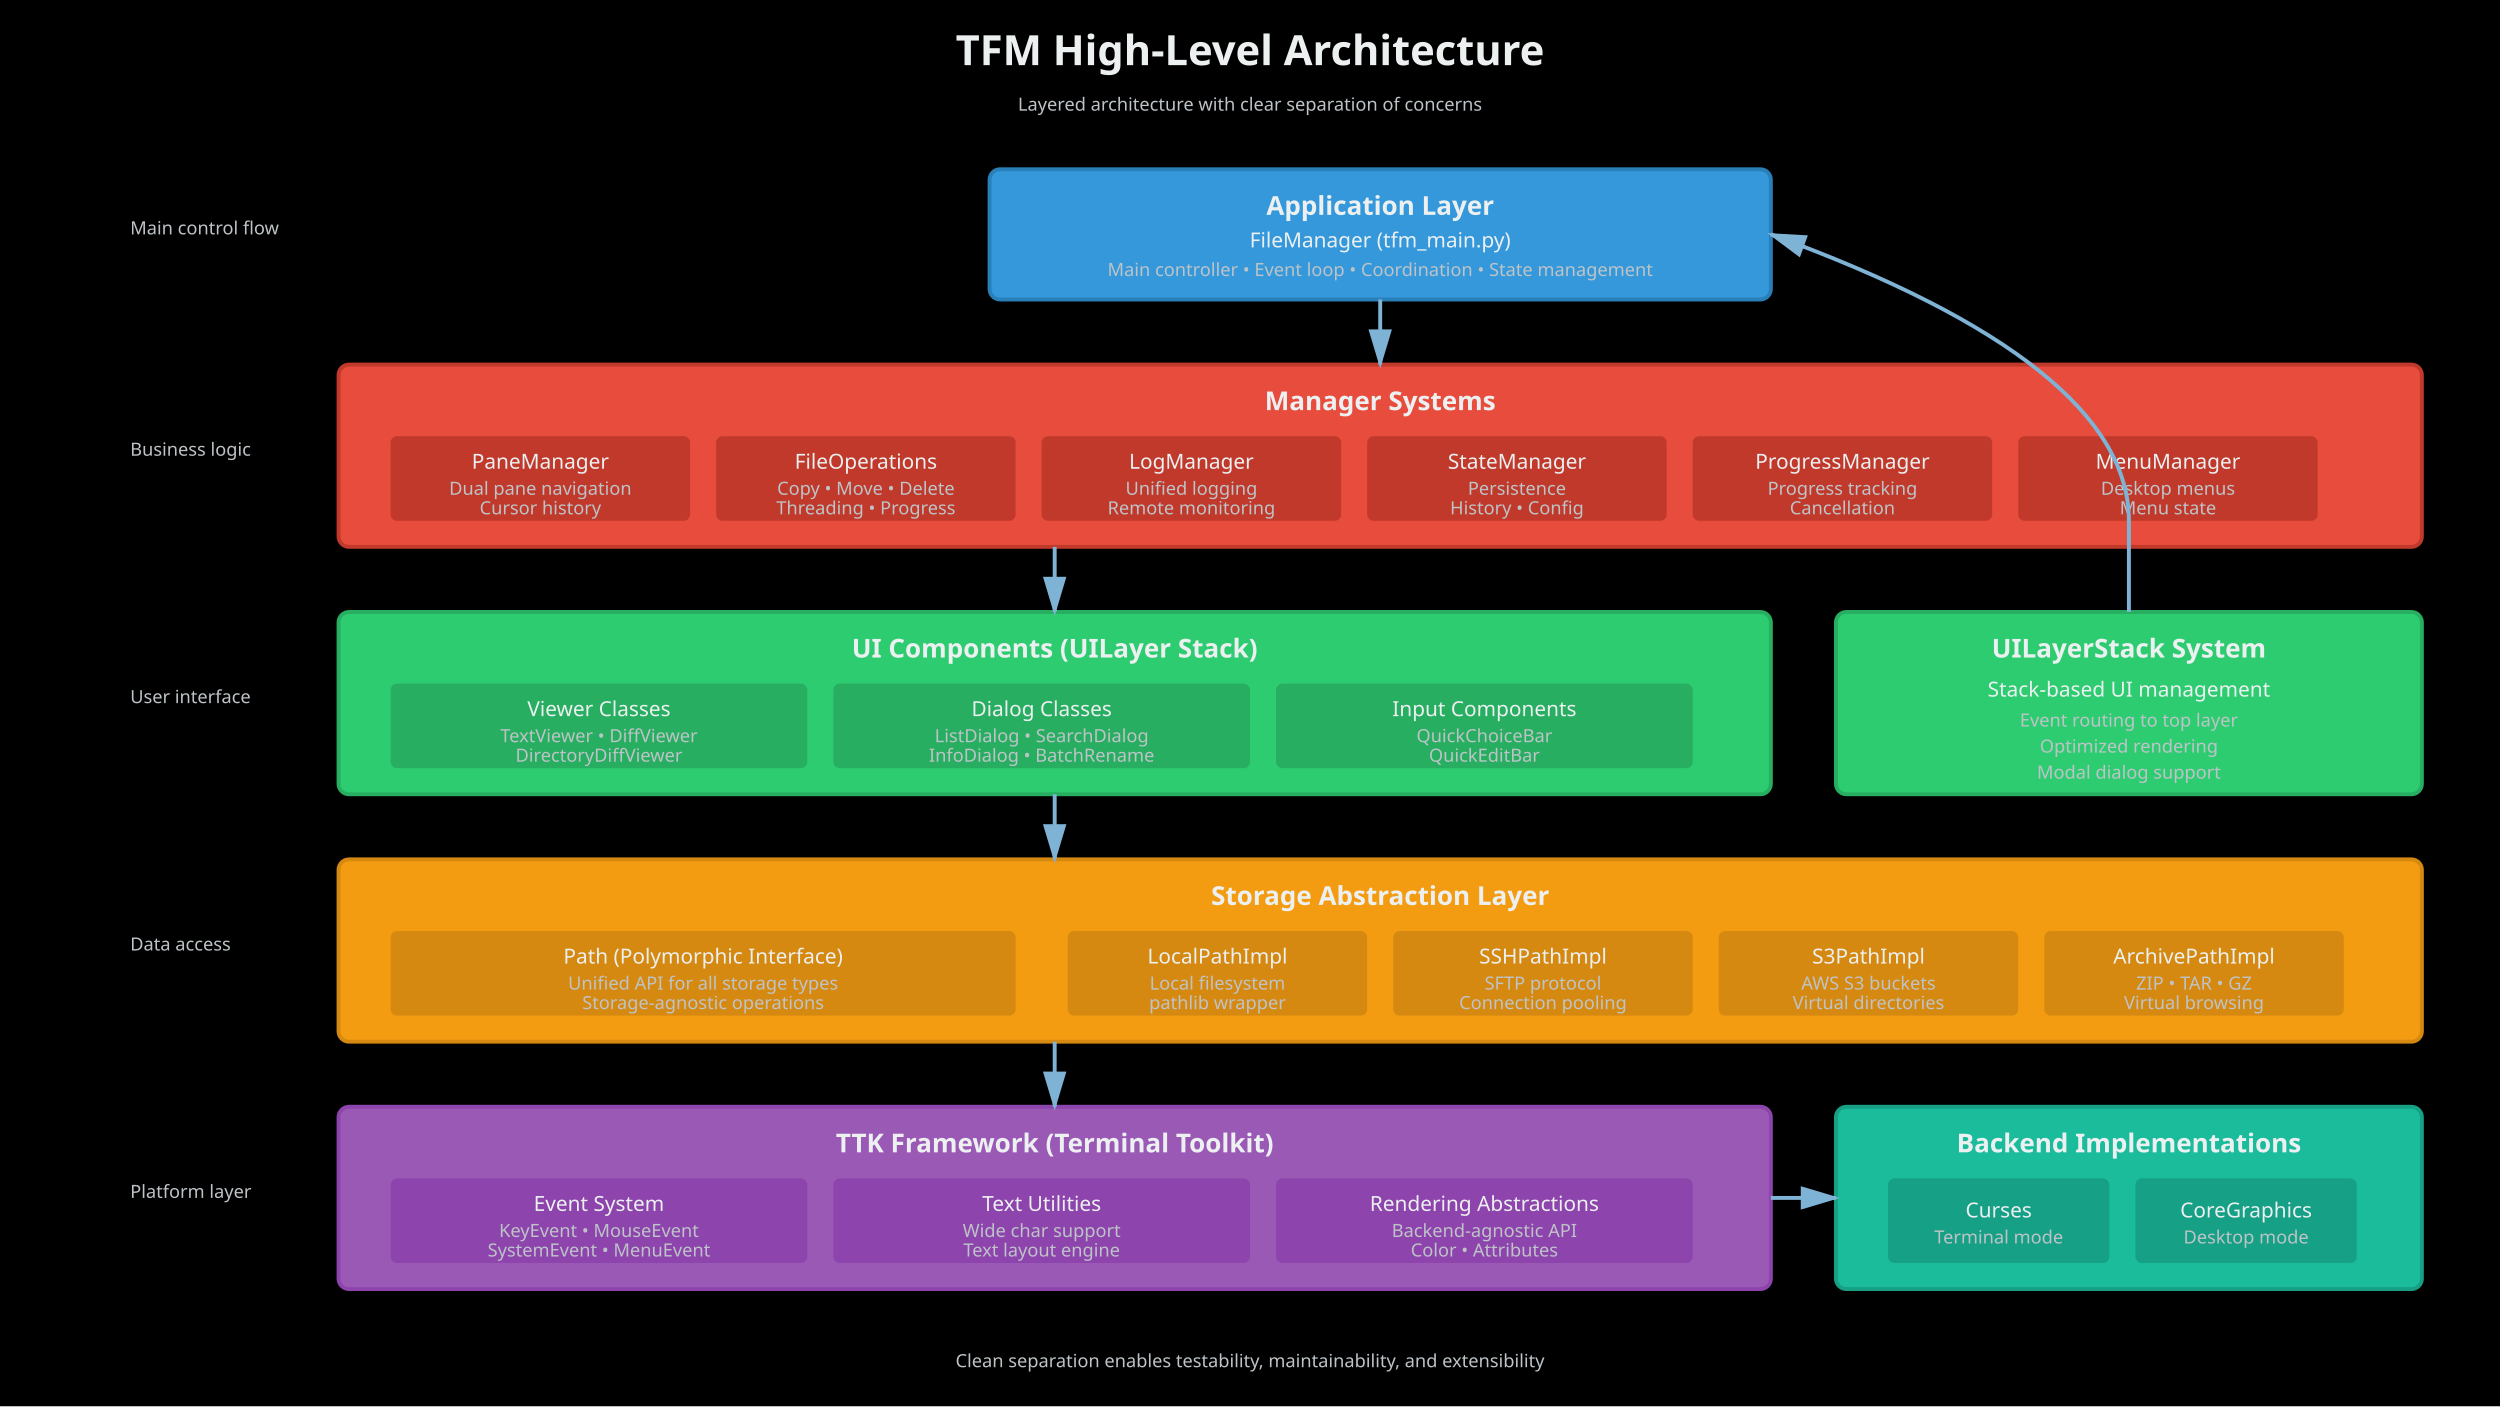
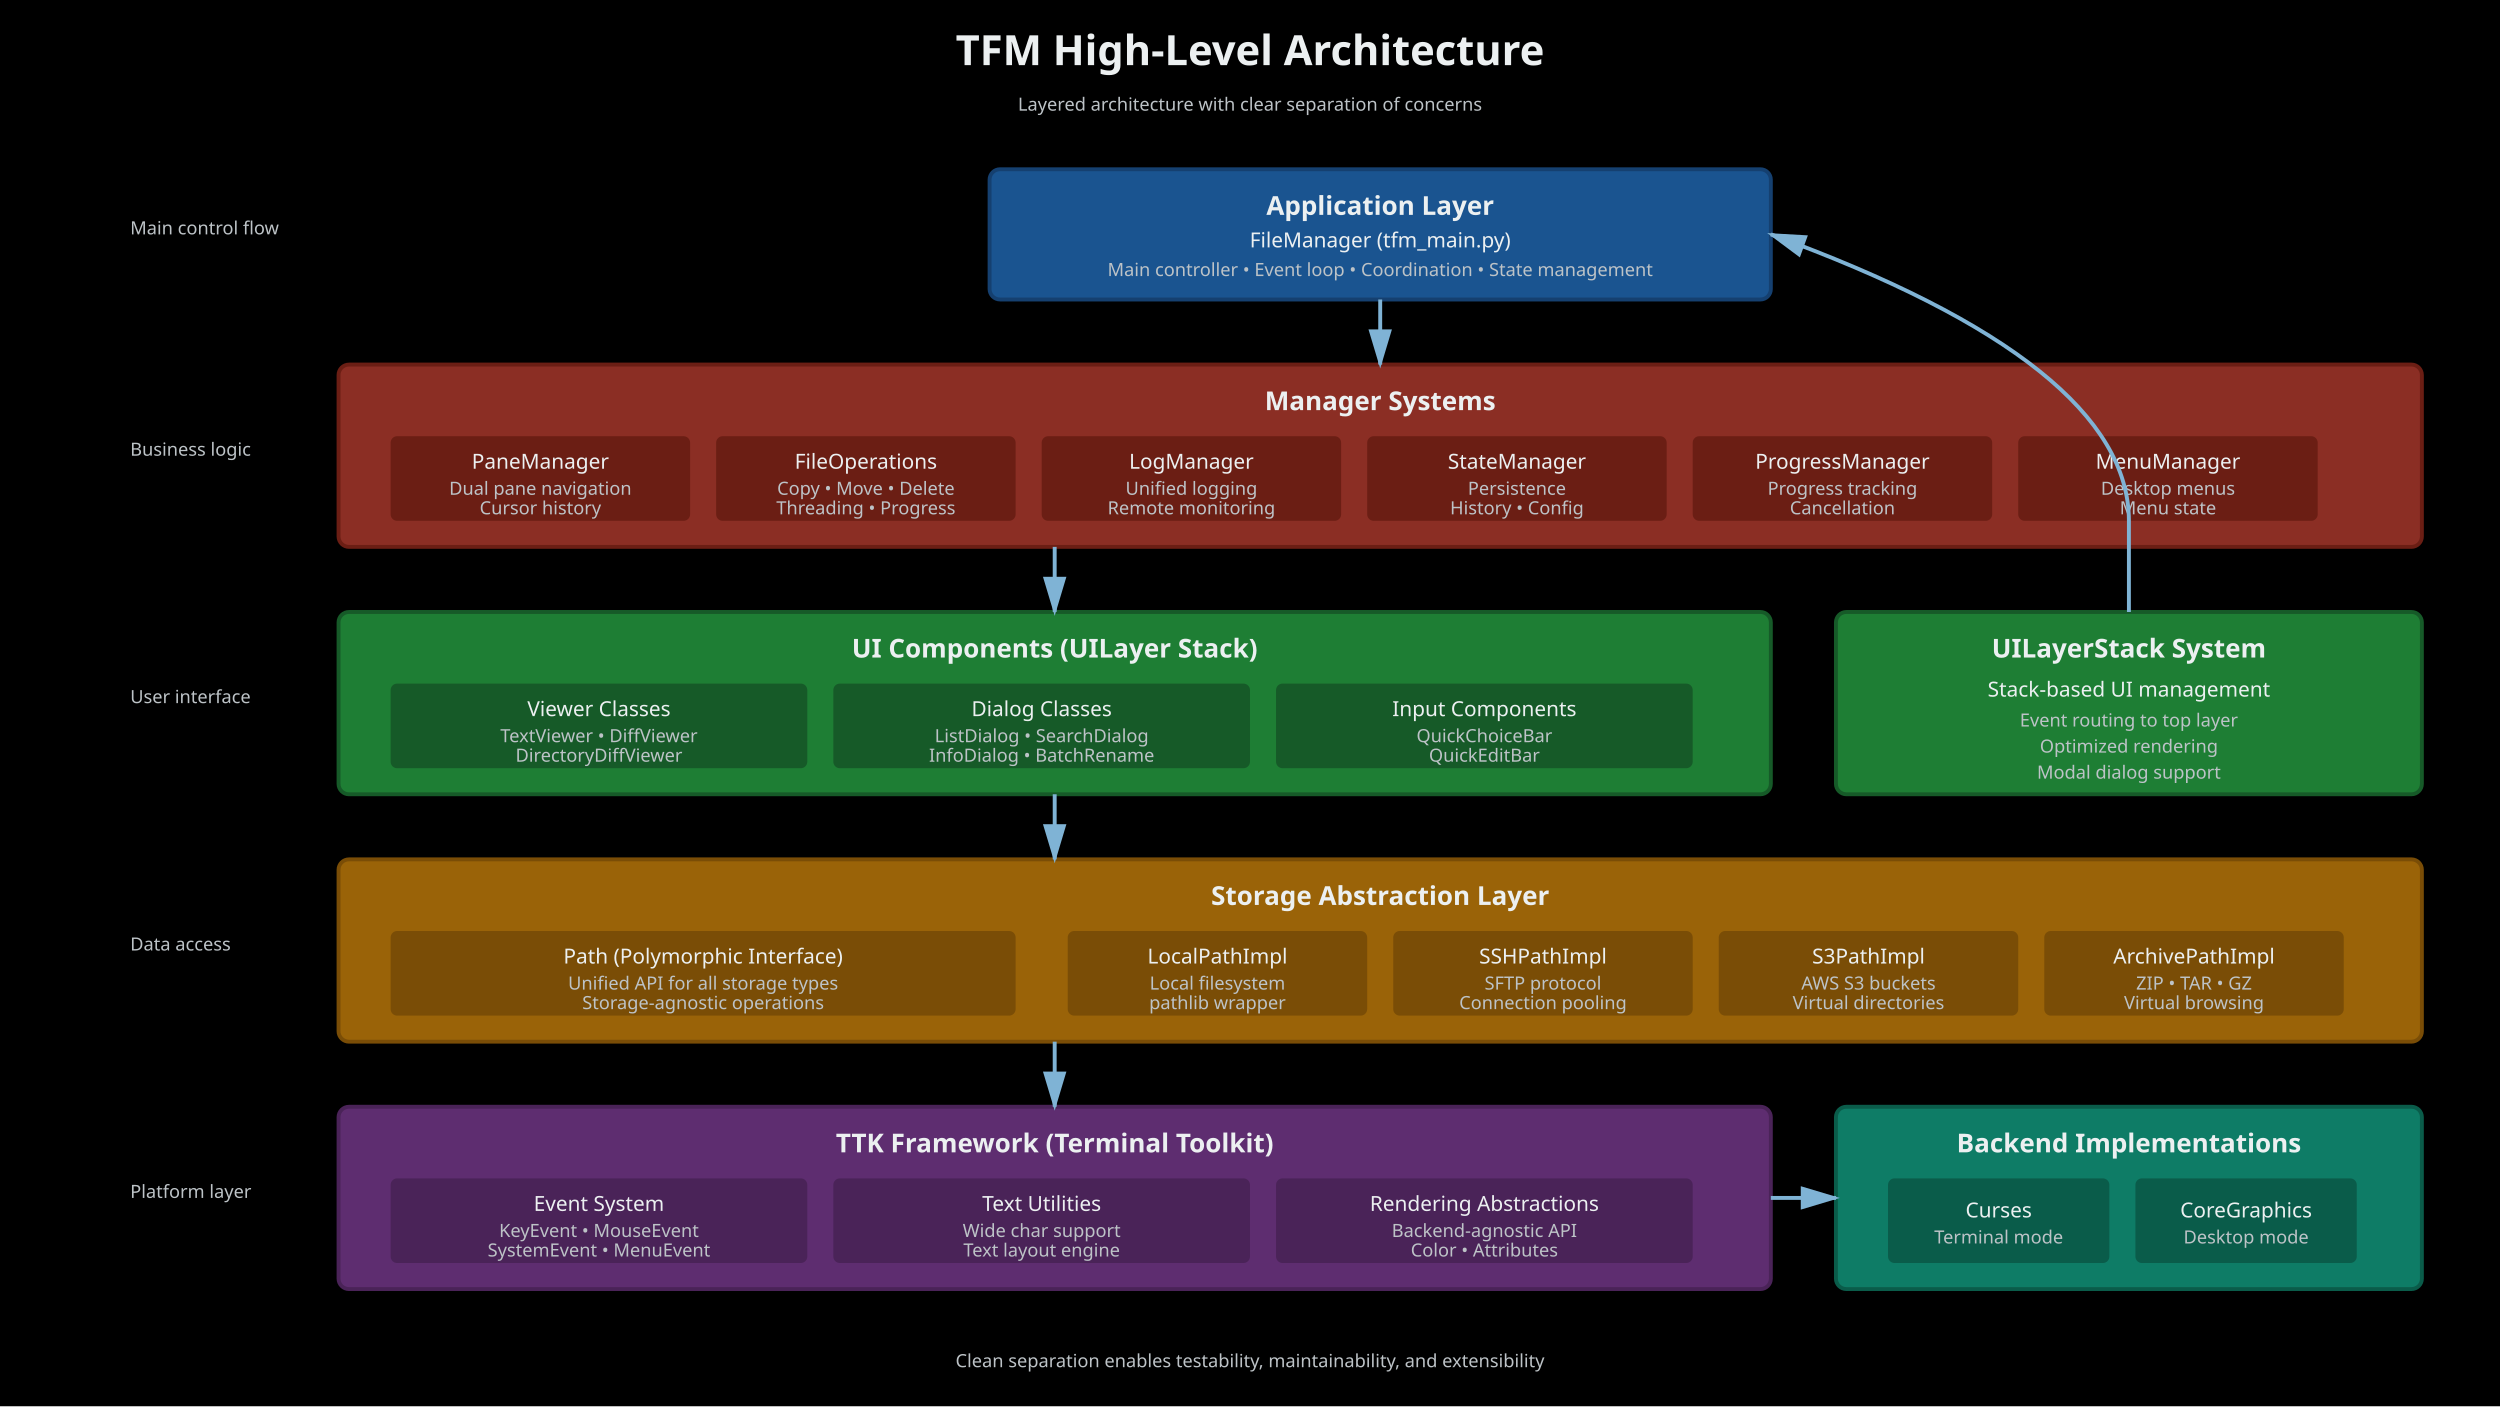
<svg xmlns="http://www.w3.org/2000/svg" viewBox="0 0 1920 1080" width="1920" height="1080" version="1.1">
  <defs>
    <style type="text/css">
      
      .title { font: bold 32px sans-serif; fill: #ecf0f1; }
      .subtitle { font: bold 20px sans-serif; fill: #ecf0f1; }
      .label { font: 16px sans-serif; fill: #ecf0f1; }
      .small-label { font: 14px sans-serif; fill: #bdc3c7; }
      
-       .app-layer { fill: #3498db; stroke: #2980b9; stroke-width: 3; }
-       .manager-layer { fill: #e74c3c; stroke: #c0392b; stroke-width: 3; }
-       .ui-layer { fill: #2ecc71; stroke: #27ae60; stroke-width: 3; }
-       .storage-layer { fill: #f39c12; stroke: #d68910; stroke-width: 3; }
-       .ttk-layer { fill: #9b59b6; stroke: #8e44ad; stroke-width: 3; }
-       .backend-layer { fill: #1abc9c; stroke: #16a085; stroke-width: 3; }
+       .app-layer { fill: #1a5490; stroke: #154070; stroke-width: 3; }
+       .manager-layer { fill: #8b2e24; stroke: #6b1e14; stroke-width: 3; }
+       .ui-layer { fill: #1e7e34; stroke: #165a28; stroke-width: 3; }
+       .storage-layer { fill: #9a6308; stroke: #7a4d06; stroke-width: 3; }
+       .ttk-layer { fill: #5e2d70; stroke: #4a2358; stroke-width: 3; }
+       .backend-layer { fill: #0e7c66; stroke: #0a5c4a; stroke-width: 3; }
      
      .arrow { stroke: #7fb3d5; stroke-width: 3; fill: none; marker-end: url(#arrowhead); }
      .data-flow { stroke: #95a5a6; stroke-width: 2; fill: none; stroke-dasharray: 8,4; }
      
    </style>
    <marker id="arrowhead" markerWidth="10" markerHeight="10" refX="9" refY="3" orient="auto">
      <polygon points="0 0, 10 3, 0 6" fill="#7fb3d5" />
    </marker>
  </defs>
  <rect width="1920" height="1080" fill="#000000" />
  <text x="960" y="50" text-anchor="middle" class="title">TFM High-Level Architecture</text>
  <text x="960" y="85" text-anchor="middle" class="small-label">Layered architecture with clear separation of concerns</text>
  <g transform="translate(760, 130)">
    <rect x="0" y="0" width="600" height="100" class="app-layer" rx="8" />
    <text x="300" y="35" text-anchor="middle" class="subtitle">Application Layer</text>
    <text x="300" y="60" text-anchor="middle" class="label">FileManager (tfm_main.py)</text>
    <text x="300" y="82" text-anchor="middle" class="small-label">Main controller • Event loop • Coordination • State management</text>
  </g>
  <g transform="translate(260, 280)">
    <rect x="0" y="0" width="1600" height="140" class="manager-layer" rx="8" />
    <text x="800" y="35" text-anchor="middle" class="subtitle">Manager Systems</text>
    <g transform="translate(40, 55)">
-       <rect x="0" y="0" width="230" height="65" fill="#c0392b" rx="5" />
+       <rect x="0" y="0" width="230" height="65" fill="#6b1e14" rx="5" />
      <text x="115" y="25" text-anchor="middle" class="label">PaneManager</text>
      <text x="115" y="45" text-anchor="middle" class="small-label">Dual pane navigation</text>
      <text x="115" y="60" text-anchor="middle" class="small-label">Cursor history</text>
    </g>
    <g transform="translate(290, 55)">
-       <rect x="0" y="0" width="230" height="65" fill="#c0392b" rx="5" />
+       <rect x="0" y="0" width="230" height="65" fill="#6b1e14" rx="5" />
      <text x="115" y="25" text-anchor="middle" class="label">FileOperations</text>
      <text x="115" y="45" text-anchor="middle" class="small-label">Copy • Move • Delete</text>
      <text x="115" y="60" text-anchor="middle" class="small-label">Threading • Progress</text>
    </g>
    <g transform="translate(540, 55)">
-       <rect x="0" y="0" width="230" height="65" fill="#c0392b" rx="5" />
+       <rect x="0" y="0" width="230" height="65" fill="#6b1e14" rx="5" />
      <text x="115" y="25" text-anchor="middle" class="label">LogManager</text>
      <text x="115" y="45" text-anchor="middle" class="small-label">Unified logging</text>
      <text x="115" y="60" text-anchor="middle" class="small-label">Remote monitoring</text>
    </g>
    <g transform="translate(790, 55)">
-       <rect x="0" y="0" width="230" height="65" fill="#c0392b" rx="5" />
+       <rect x="0" y="0" width="230" height="65" fill="#6b1e14" rx="5" />
      <text x="115" y="25" text-anchor="middle" class="label">StateManager</text>
      <text x="115" y="45" text-anchor="middle" class="small-label">Persistence</text>
      <text x="115" y="60" text-anchor="middle" class="small-label">History • Config</text>
    </g>
    <g transform="translate(1040, 55)">
-       <rect x="0" y="0" width="230" height="65" fill="#c0392b" rx="5" />
+       <rect x="0" y="0" width="230" height="65" fill="#6b1e14" rx="5" />
      <text x="115" y="25" text-anchor="middle" class="label">ProgressManager</text>
      <text x="115" y="45" text-anchor="middle" class="small-label">Progress tracking</text>
      <text x="115" y="60" text-anchor="middle" class="small-label">Cancellation</text>
    </g>
    <g transform="translate(1290, 55)">
-       <rect x="0" y="0" width="230" height="65" fill="#c0392b" rx="5" />
+       <rect x="0" y="0" width="230" height="65" fill="#6b1e14" rx="5" />
      <text x="115" y="25" text-anchor="middle" class="label">MenuManager</text>
      <text x="115" y="45" text-anchor="middle" class="small-label">Desktop menus</text>
      <text x="115" y="60" text-anchor="middle" class="small-label">Menu state</text>
    </g>
  </g>
  <g transform="translate(260, 470)">
    <rect x="0" y="0" width="1100" height="140" class="ui-layer" rx="8" />
    <text x="550" y="35" text-anchor="middle" class="subtitle">UI Components (UILayer Stack)</text>
    <g transform="translate(40, 55)">
-       <rect x="0" y="0" width="320" height="65" fill="#27ae60" rx="5" />
+       <rect x="0" y="0" width="320" height="65" fill="#165a28" rx="5" />
      <text x="160" y="25" text-anchor="middle" class="label">Viewer Classes</text>
      <text x="160" y="45" text-anchor="middle" class="small-label">TextViewer • DiffViewer</text>
      <text x="160" y="60" text-anchor="middle" class="small-label">DirectoryDiffViewer</text>
    </g>
    <g transform="translate(380, 55)">
-       <rect x="0" y="0" width="320" height="65" fill="#27ae60" rx="5" />
+       <rect x="0" y="0" width="320" height="65" fill="#165a28" rx="5" />
      <text x="160" y="25" text-anchor="middle" class="label">Dialog Classes</text>
      <text x="160" y="45" text-anchor="middle" class="small-label">ListDialog • SearchDialog</text>
      <text x="160" y="60" text-anchor="middle" class="small-label">InfoDialog • BatchRename</text>
    </g>
    <g transform="translate(720, 55)">
-       <rect x="0" y="0" width="320" height="65" fill="#27ae60" rx="5" />
+       <rect x="0" y="0" width="320" height="65" fill="#165a28" rx="5" />
      <text x="160" y="25" text-anchor="middle" class="label">Input Components</text>
      <text x="160" y="45" text-anchor="middle" class="small-label">QuickChoiceBar</text>
      <text x="160" y="60" text-anchor="middle" class="small-label">QuickEditBar</text>
    </g>
  </g>
  <g transform="translate(1410, 470)">
    <rect x="0" y="0" width="450" height="140" class="ui-layer" rx="8" />
    <text x="225" y="35" text-anchor="middle" class="subtitle">UILayerStack System</text>
    <text x="225" y="65" text-anchor="middle" class="label">Stack-based UI management</text>
    <text x="225" y="88" text-anchor="middle" class="small-label">Event routing to top layer</text>
    <text x="225" y="108" text-anchor="middle" class="small-label">Optimized rendering</text>
    <text x="225" y="128" text-anchor="middle" class="small-label">Modal dialog support</text>
  </g>
  <g transform="translate(260, 660)">
    <rect x="0" y="0" width="1600" height="140" class="storage-layer" rx="8" />
    <text x="800" y="35" text-anchor="middle" class="subtitle">Storage Abstraction Layer</text>
    <g transform="translate(40, 55)">
-       <rect x="0" y="0" width="480" height="65" fill="#d68910" rx="5" />
+       <rect x="0" y="0" width="480" height="65" fill="#7a4d06" rx="5" />
      <text x="240" y="25" text-anchor="middle" class="label">Path (Polymorphic Interface)</text>
      <text x="240" y="45" text-anchor="middle" class="small-label">Unified API for all storage types</text>
      <text x="240" y="60" text-anchor="middle" class="small-label">Storage-agnostic operations</text>
    </g>
    <g transform="translate(560, 55)">
-       <rect x="0" y="0" width="230" height="65" fill="#d68910" rx="5" />
+       <rect x="0" y="0" width="230" height="65" fill="#7a4d06" rx="5" />
      <text x="115" y="25" text-anchor="middle" class="label">LocalPathImpl</text>
      <text x="115" y="45" text-anchor="middle" class="small-label">Local filesystem</text>
      <text x="115" y="60" text-anchor="middle" class="small-label">pathlib wrapper</text>
    </g>
    <g transform="translate(810, 55)">
-       <rect x="0" y="0" width="230" height="65" fill="#d68910" rx="5" />
+       <rect x="0" y="0" width="230" height="65" fill="#7a4d06" rx="5" />
      <text x="115" y="25" text-anchor="middle" class="label">SSHPathImpl</text>
      <text x="115" y="45" text-anchor="middle" class="small-label">SFTP protocol</text>
      <text x="115" y="60" text-anchor="middle" class="small-label">Connection pooling</text>
    </g>
    <g transform="translate(1060, 55)">
-       <rect x="0" y="0" width="230" height="65" fill="#d68910" rx="5" />
+       <rect x="0" y="0" width="230" height="65" fill="#7a4d06" rx="5" />
      <text x="115" y="25" text-anchor="middle" class="label">S3PathImpl</text>
      <text x="115" y="45" text-anchor="middle" class="small-label">AWS S3 buckets</text>
      <text x="115" y="60" text-anchor="middle" class="small-label">Virtual directories</text>
    </g>
    <g transform="translate(1310, 55)">
-       <rect x="0" y="0" width="230" height="65" fill="#d68910" rx="5" />
+       <rect x="0" y="0" width="230" height="65" fill="#7a4d06" rx="5" />
      <text x="115" y="25" text-anchor="middle" class="label">ArchivePathImpl</text>
      <text x="115" y="45" text-anchor="middle" class="small-label">ZIP • TAR • GZ</text>
      <text x="115" y="60" text-anchor="middle" class="small-label">Virtual browsing</text>
    </g>
  </g>
  <g transform="translate(260, 850)">
    <rect x="0" y="0" width="1100" height="140" class="ttk-layer" rx="8" />
    <text x="550" y="35" text-anchor="middle" class="subtitle">TTK Framework (Terminal Toolkit)</text>
    <g transform="translate(40, 55)">
-       <rect x="0" y="0" width="320" height="65" fill="#8e44ad" rx="5" />
+       <rect x="0" y="0" width="320" height="65" fill="#4a2358" rx="5" />
      <text x="160" y="25" text-anchor="middle" class="label">Event System</text>
      <text x="160" y="45" text-anchor="middle" class="small-label">KeyEvent • MouseEvent</text>
      <text x="160" y="60" text-anchor="middle" class="small-label">SystemEvent • MenuEvent</text>
    </g>
    <g transform="translate(380, 55)">
-       <rect x="0" y="0" width="320" height="65" fill="#8e44ad" rx="5" />
+       <rect x="0" y="0" width="320" height="65" fill="#4a2358" rx="5" />
      <text x="160" y="25" text-anchor="middle" class="label">Text Utilities</text>
      <text x="160" y="45" text-anchor="middle" class="small-label">Wide char support</text>
      <text x="160" y="60" text-anchor="middle" class="small-label">Text layout engine</text>
    </g>
    <g transform="translate(720, 55)">
-       <rect x="0" y="0" width="320" height="65" fill="#8e44ad" rx="5" />
+       <rect x="0" y="0" width="320" height="65" fill="#4a2358" rx="5" />
      <text x="160" y="25" text-anchor="middle" class="label">Rendering Abstractions</text>
      <text x="160" y="45" text-anchor="middle" class="small-label">Backend-agnostic API</text>
      <text x="160" y="60" text-anchor="middle" class="small-label">Color • Attributes</text>
    </g>
  </g>
  <g transform="translate(1410, 850)">
    <rect x="0" y="0" width="450" height="140" class="backend-layer" rx="8" />
    <text x="225" y="35" text-anchor="middle" class="subtitle">Backend Implementations</text>
    <g transform="translate(40, 55)">
-       <rect x="0" y="0" width="170" height="65" fill="#16a085" rx="5" />
+       <rect x="0" y="0" width="170" height="65" fill="#0a5c4a" rx="5" />
      <text x="85" y="30" text-anchor="middle" class="label">Curses</text>
      <text x="85" y="50" text-anchor="middle" class="small-label">Terminal mode</text>
    </g>
    <g transform="translate(230, 55)">
-       <rect x="0" y="0" width="170" height="65" fill="#16a085" rx="5" />
+       <rect x="0" y="0" width="170" height="65" fill="#0a5c4a" rx="5" />
      <text x="85" y="30" text-anchor="middle" class="label">CoreGraphics</text>
      <text x="85" y="50" text-anchor="middle" class="small-label">Desktop mode</text>
    </g>
  </g>
  <path d="M 1060 230 L 1060 280" class="arrow" />
  <path d="M 810 420 L 810 470" class="arrow" />
  <path d="M 810 610 L 810 660" class="arrow" />
  <path d="M 810 800 L 810 850" class="arrow" />
  <path d="M 1360 920 L 1410 920" class="arrow" />
  <path d="M 1635 470 L 1635 400 Q 1635 280 1360 180" class="arrow" />
  <text x="100" y="180" text-anchor="start" class="small-label">Main control flow</text>
  <text x="100" y="350" text-anchor="start" class="small-label">Business logic</text>
  <text x="100" y="540" text-anchor="start" class="small-label">User interface</text>
  <text x="100" y="730" text-anchor="start" class="small-label">Data access</text>
  <text x="100" y="920" text-anchor="start" class="small-label">Platform layer</text>
  <text x="960" y="1050" text-anchor="middle" class="small-label">Clean separation enables testability, maintainability, and extensibility</text>
</svg>
